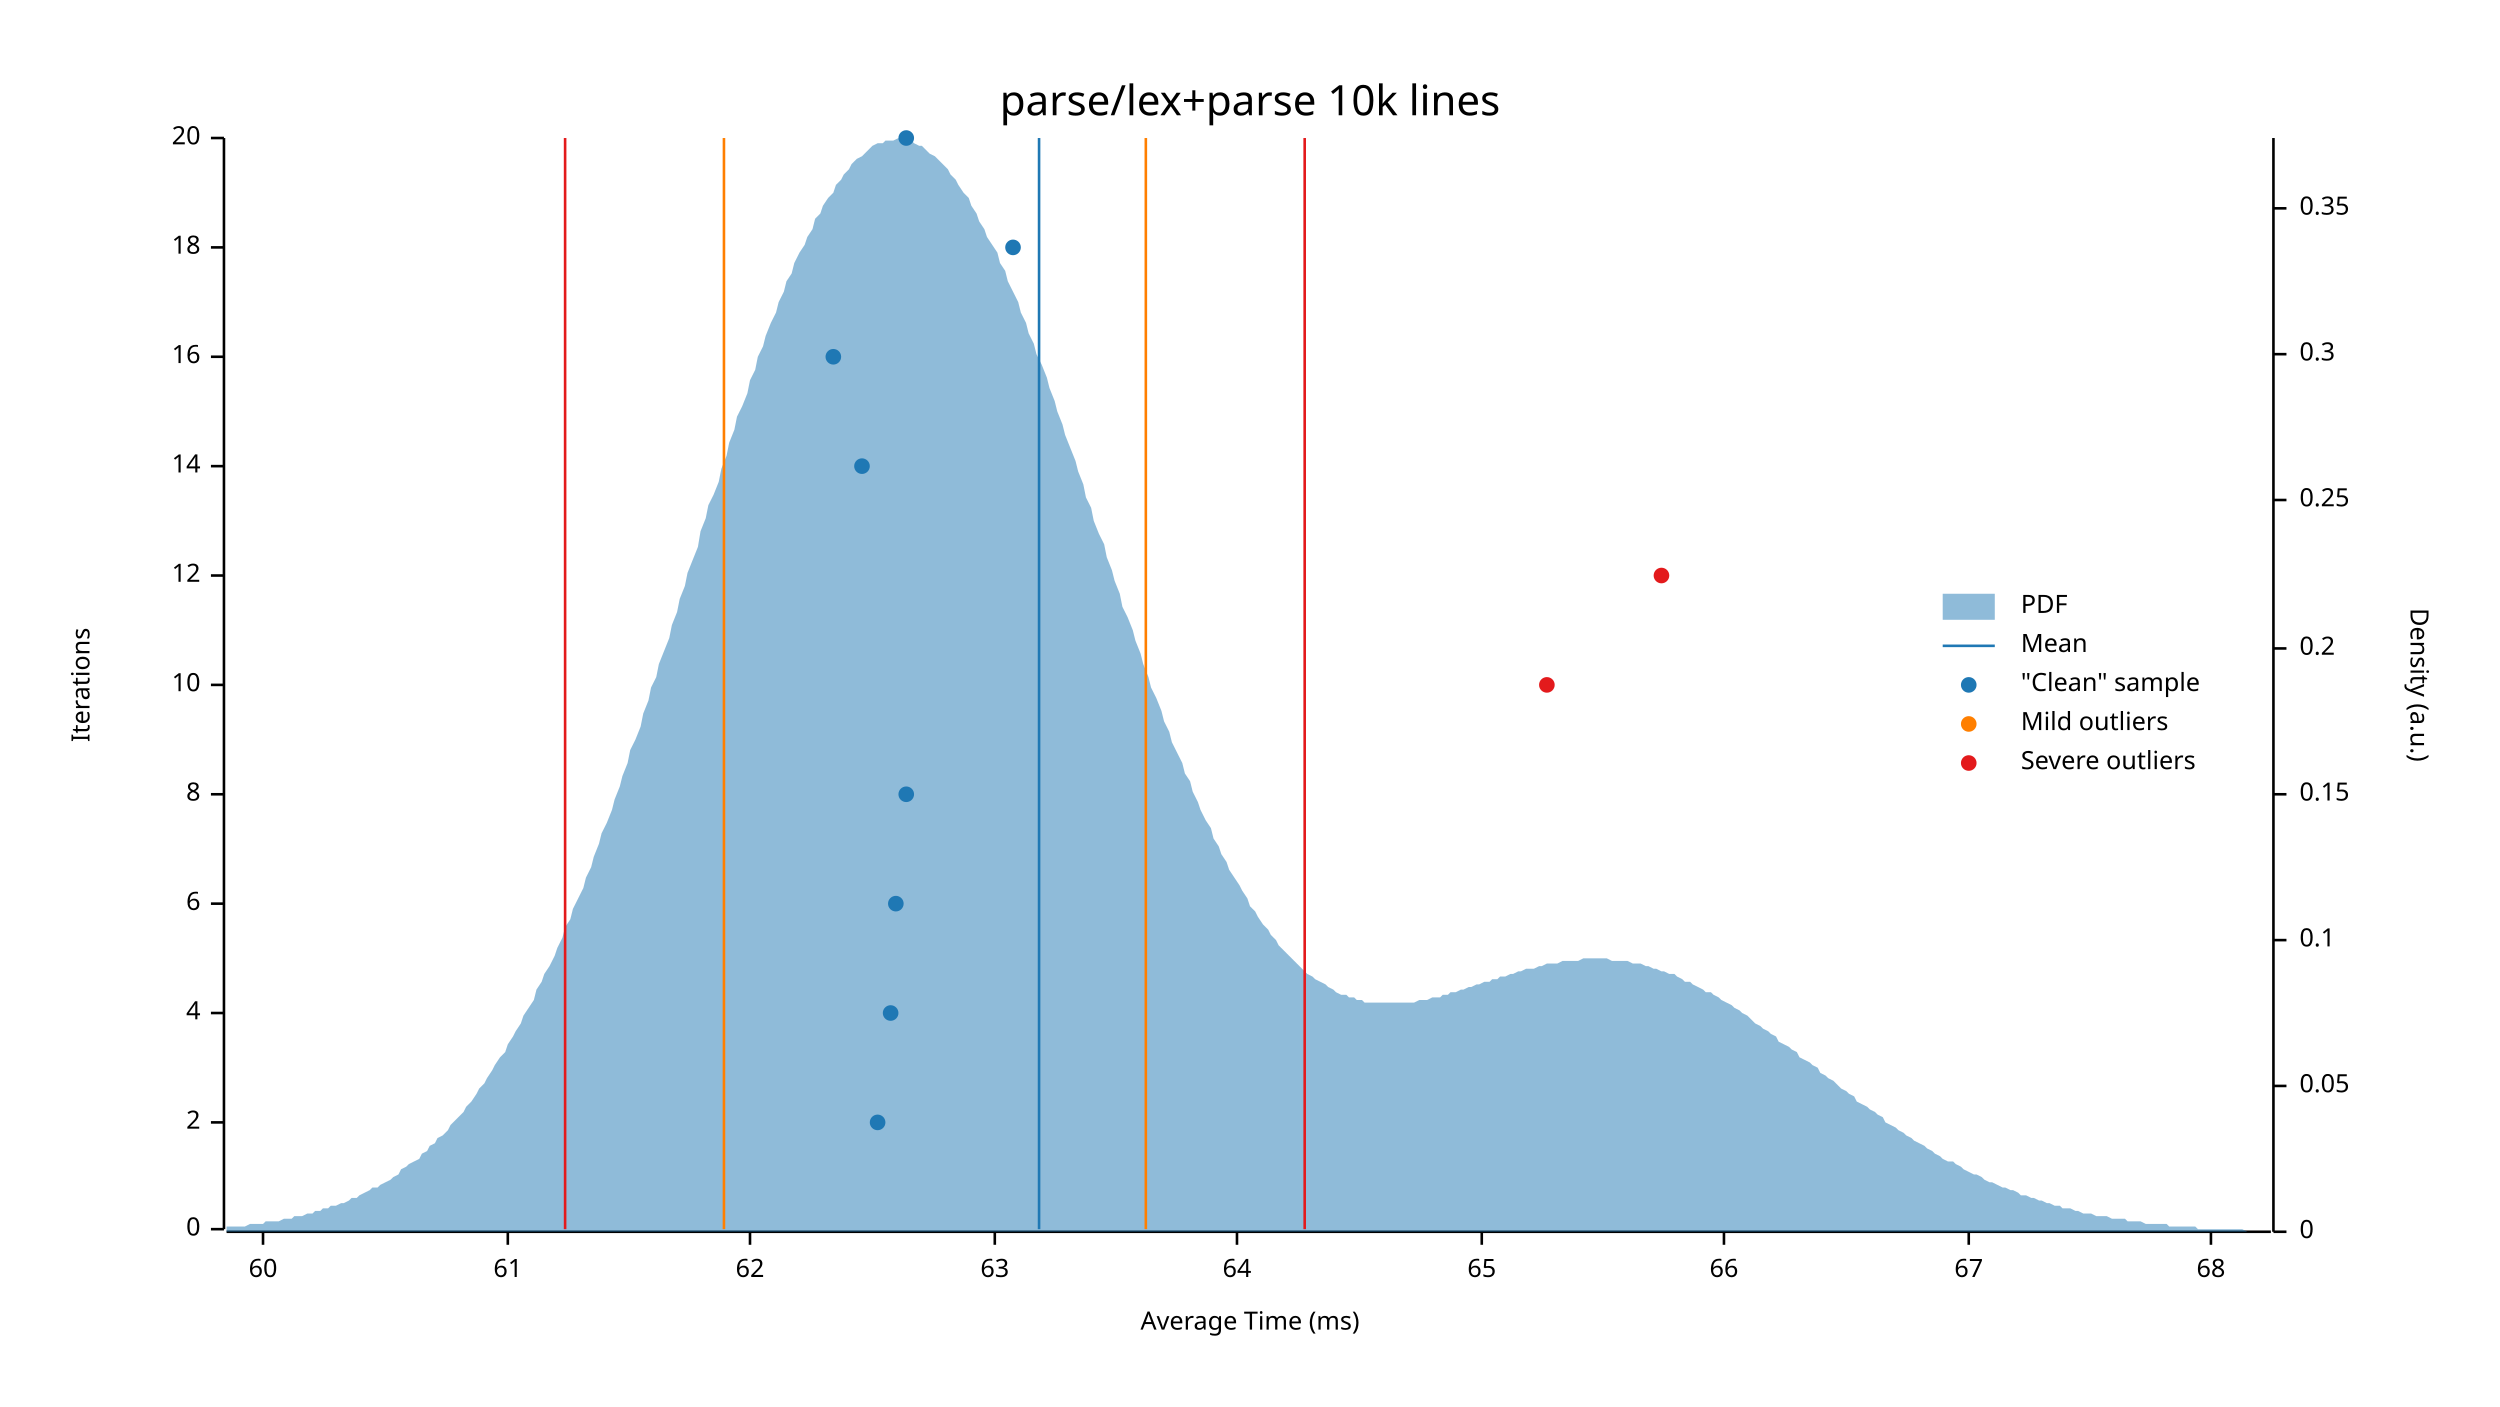
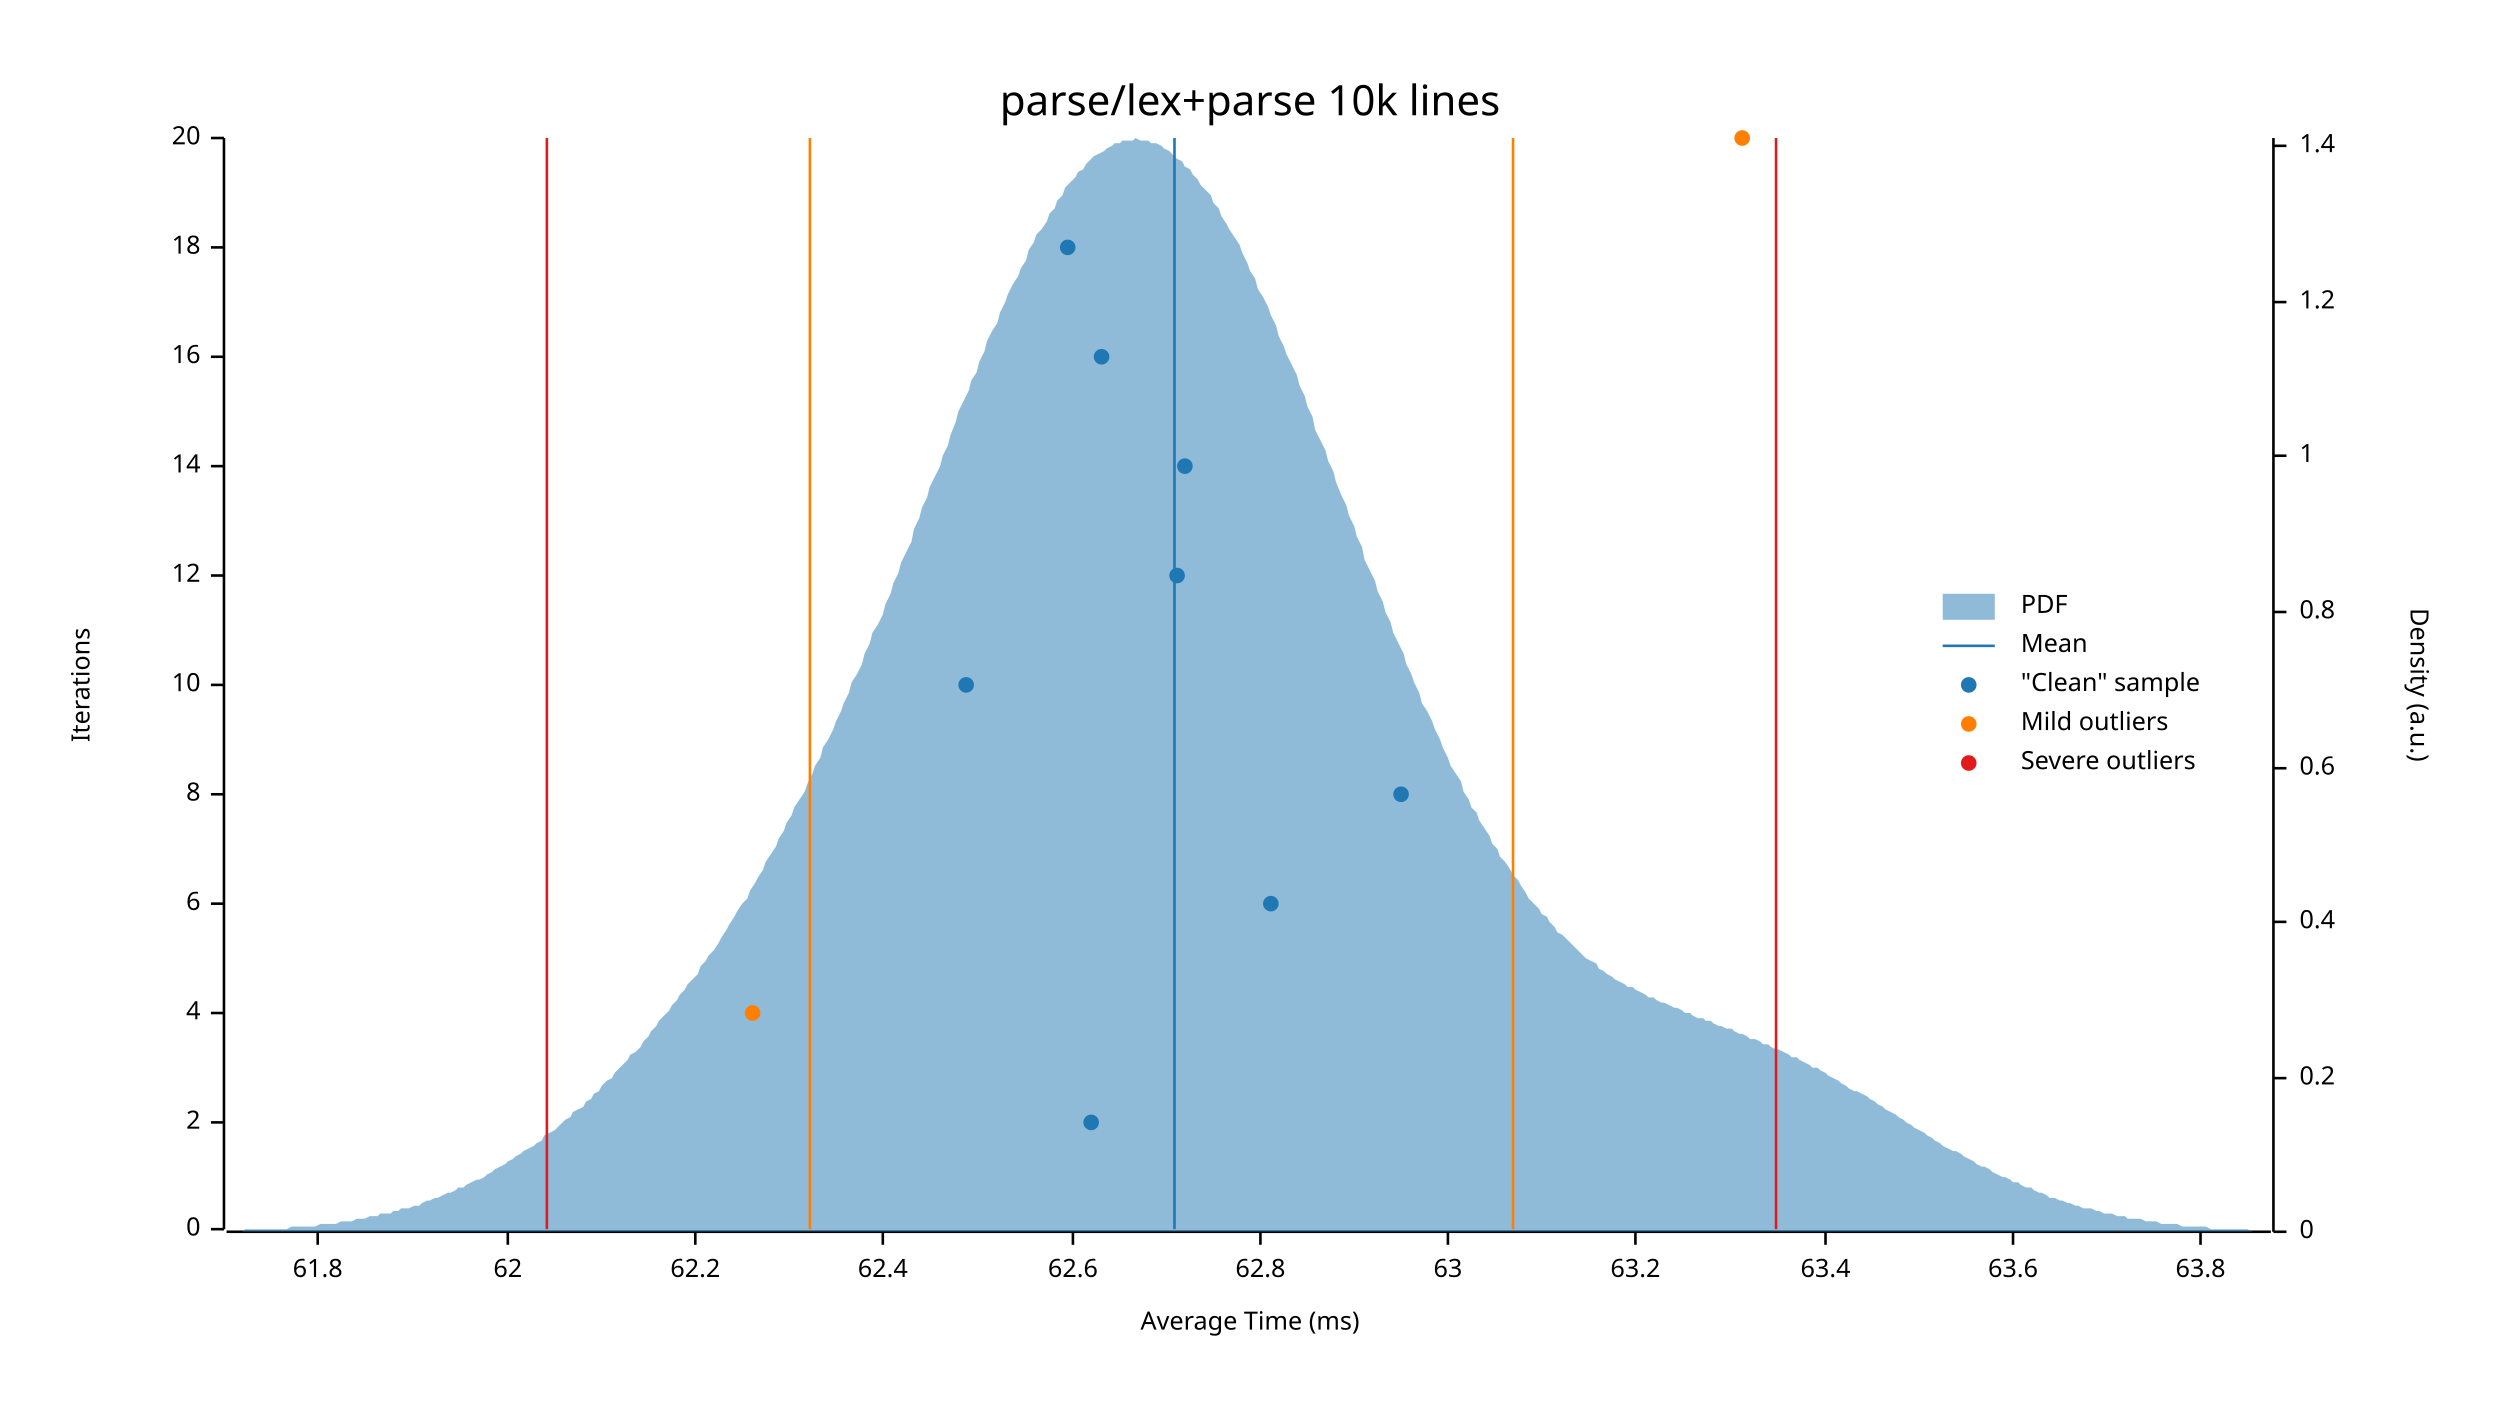
<svg xmlns="http://www.w3.org/2000/svg" width="960" height="540" viewBox="0 0 960 540">
  <text x="480" y="32" dy="0.76em" text-anchor="middle" font-family="sans-serif" font-size="16.129" opacity="1" fill="#000000">
parse/lex+parse 10k lines
</text>
  <text x="27" y="263" dy="0.76em" text-anchor="middle" font-family="sans-serif" font-size="9.677" opacity="1" fill="#000000" transform="rotate(270, 27, 263)">
Iterations
</text>
  <text x="480" y="513" dy="-0.5ex" text-anchor="middle" font-family="sans-serif" font-size="9.677" opacity="1" fill="#000000">
Average Time (ms)
</text>
  <polyline fill="none" opacity="1" stroke="#000000" stroke-width="1" points="86,53 86,472 " />
  <text x="77" y="472" dy="0.5ex" text-anchor="end" font-family="sans-serif" font-size="9.677" opacity="1" fill="#000000">
0
</text>
  <polyline fill="none" opacity="1" stroke="#000000" stroke-width="1" points="81,472 86,472 " />
  <text x="77" y="431" dy="0.5ex" text-anchor="end" font-family="sans-serif" font-size="9.677" opacity="1" fill="#000000">
2
</text>
  <polyline fill="none" opacity="1" stroke="#000000" stroke-width="1" points="81,431 86,431 " />
  <text x="77" y="389" dy="0.5ex" text-anchor="end" font-family="sans-serif" font-size="9.677" opacity="1" fill="#000000">
4
</text>
  <polyline fill="none" opacity="1" stroke="#000000" stroke-width="1" points="81,389 86,389 " />
  <text x="77" y="347" dy="0.5ex" text-anchor="end" font-family="sans-serif" font-size="9.677" opacity="1" fill="#000000">
6
</text>
  <polyline fill="none" opacity="1" stroke="#000000" stroke-width="1" points="81,347 86,347 " />
  <text x="77" y="305" dy="0.5ex" text-anchor="end" font-family="sans-serif" font-size="9.677" opacity="1" fill="#000000">
8
</text>
  <polyline fill="none" opacity="1" stroke="#000000" stroke-width="1" points="81,305 86,305 " />
  <text x="77" y="263" dy="0.5ex" text-anchor="end" font-family="sans-serif" font-size="9.677" opacity="1" fill="#000000">
10
</text>
  <polyline fill="none" opacity="1" stroke="#000000" stroke-width="1" points="81,263 86,263 " />
  <text x="77" y="221" dy="0.5ex" text-anchor="end" font-family="sans-serif" font-size="9.677" opacity="1" fill="#000000">
12
</text>
  <polyline fill="none" opacity="1" stroke="#000000" stroke-width="1" points="81,221 86,221 " />
  <text x="77" y="179" dy="0.5ex" text-anchor="end" font-family="sans-serif" font-size="9.677" opacity="1" fill="#000000">
14
</text>
  <polyline fill="none" opacity="1" stroke="#000000" stroke-width="1" points="81,179 86,179 " />
  <text x="77" y="137" dy="0.5ex" text-anchor="end" font-family="sans-serif" font-size="9.677" opacity="1" fill="#000000">
16
</text>
  <polyline fill="none" opacity="1" stroke="#000000" stroke-width="1" points="81,137 86,137 " />
  <text x="77" y="95" dy="0.5ex" text-anchor="end" font-family="sans-serif" font-size="9.677" opacity="1" fill="#000000">
18
</text>
  <polyline fill="none" opacity="1" stroke="#000000" stroke-width="1" points="81,95 86,95 " />
  <text x="77" y="53" dy="0.5ex" text-anchor="end" font-family="sans-serif" font-size="9.677" opacity="1" fill="#000000">
20
</text>
  <polyline fill="none" opacity="1" stroke="#000000" stroke-width="1" points="81,53 86,53 " />
  <polyline fill="none" opacity="1" stroke="#000000" stroke-width="1" points="87,473 872,473 " />
-   <text x="101" y="483" dy="0.76em" text-anchor="middle" font-family="sans-serif" font-size="9.677" opacity="1" fill="#000000">
- 60
+   <text x="122" y="483" dy="0.76em" text-anchor="middle" font-family="sans-serif" font-size="9.677" opacity="1" fill="#000000">
+ 61.8
</text>
-   <polyline fill="none" opacity="1" stroke="#000000" stroke-width="1" points="101,473 101,478 " />
+   <polyline fill="none" opacity="1" stroke="#000000" stroke-width="1" points="122,473 122,478 " />
  <text x="195" y="483" dy="0.76em" text-anchor="middle" font-family="sans-serif" font-size="9.677" opacity="1" fill="#000000">
- 61
+ 62
</text>
  <polyline fill="none" opacity="1" stroke="#000000" stroke-width="1" points="195,473 195,478 " />
-   <text x="288" y="483" dy="0.76em" text-anchor="middle" font-family="sans-serif" font-size="9.677" opacity="1" fill="#000000">
- 62
+   <text x="267" y="483" dy="0.76em" text-anchor="middle" font-family="sans-serif" font-size="9.677" opacity="1" fill="#000000">
+ 62.2
</text>
-   <polyline fill="none" opacity="1" stroke="#000000" stroke-width="1" points="288,473 288,478 " />
-   <text x="382" y="483" dy="0.76em" text-anchor="middle" font-family="sans-serif" font-size="9.677" opacity="1" fill="#000000">
+   <polyline fill="none" opacity="1" stroke="#000000" stroke-width="1" points="267,473 267,478 " />
+   <text x="339" y="483" dy="0.76em" text-anchor="middle" font-family="sans-serif" font-size="9.677" opacity="1" fill="#000000">
+ 62.4
+ </text>
+   <polyline fill="none" opacity="1" stroke="#000000" stroke-width="1" points="339,473 339,478 " />
+   <text x="412" y="483" dy="0.76em" text-anchor="middle" font-family="sans-serif" font-size="9.677" opacity="1" fill="#000000">
+ 62.6
+ </text>
+   <polyline fill="none" opacity="1" stroke="#000000" stroke-width="1" points="412,473 412,478 " />
+   <text x="484" y="483" dy="0.76em" text-anchor="middle" font-family="sans-serif" font-size="9.677" opacity="1" fill="#000000">
+ 62.8
+ </text>
+   <polyline fill="none" opacity="1" stroke="#000000" stroke-width="1" points="484,473 484,478 " />
+   <text x="556" y="483" dy="0.76em" text-anchor="middle" font-family="sans-serif" font-size="9.677" opacity="1" fill="#000000">
63
</text>
-   <polyline fill="none" opacity="1" stroke="#000000" stroke-width="1" points="382,473 382,478 " />
-   <text x="475" y="483" dy="0.76em" text-anchor="middle" font-family="sans-serif" font-size="9.677" opacity="1" fill="#000000">
- 64
+   <polyline fill="none" opacity="1" stroke="#000000" stroke-width="1" points="556,473 556,478 " />
+   <text x="628" y="483" dy="0.76em" text-anchor="middle" font-family="sans-serif" font-size="9.677" opacity="1" fill="#000000">
+ 63.2
</text>
-   <polyline fill="none" opacity="1" stroke="#000000" stroke-width="1" points="475,473 475,478 " />
-   <text x="569" y="483" dy="0.76em" text-anchor="middle" font-family="sans-serif" font-size="9.677" opacity="1" fill="#000000">
- 65
+   <polyline fill="none" opacity="1" stroke="#000000" stroke-width="1" points="628,473 628,478 " />
+   <text x="701" y="483" dy="0.76em" text-anchor="middle" font-family="sans-serif" font-size="9.677" opacity="1" fill="#000000">
+ 63.4
</text>
-   <polyline fill="none" opacity="1" stroke="#000000" stroke-width="1" points="569,473 569,478 " />
-   <text x="662" y="483" dy="0.76em" text-anchor="middle" font-family="sans-serif" font-size="9.677" opacity="1" fill="#000000">
- 66
+   <polyline fill="none" opacity="1" stroke="#000000" stroke-width="1" points="701,473 701,478 " />
+   <text x="773" y="483" dy="0.76em" text-anchor="middle" font-family="sans-serif" font-size="9.677" opacity="1" fill="#000000">
+ 63.6
</text>
-   <polyline fill="none" opacity="1" stroke="#000000" stroke-width="1" points="662,473 662,478 " />
-   <text x="756" y="483" dy="0.76em" text-anchor="middle" font-family="sans-serif" font-size="9.677" opacity="1" fill="#000000">
- 67
+   <polyline fill="none" opacity="1" stroke="#000000" stroke-width="1" points="773,473 773,478 " />
+   <text x="845" y="483" dy="0.76em" text-anchor="middle" font-family="sans-serif" font-size="9.677" opacity="1" fill="#000000">
+ 63.8
</text>
-   <polyline fill="none" opacity="1" stroke="#000000" stroke-width="1" points="756,473 756,478 " />
-   <text x="849" y="483" dy="0.76em" text-anchor="middle" font-family="sans-serif" font-size="9.677" opacity="1" fill="#000000">
- 68
- </text>
-   <polyline fill="none" opacity="1" stroke="#000000" stroke-width="1" points="849,473 849,478 " />
+   <polyline fill="none" opacity="1" stroke="#000000" stroke-width="1" points="845,473 845,478 " />
  <text x="933" y="263" dy="0.76em" text-anchor="middle" font-family="sans-serif" font-size="9.677" opacity="1" fill="#000000" transform="rotate(90, 933, 263)">
Density (a.u.)
</text>
  <polyline fill="none" opacity="1" stroke="#000000" stroke-width="1" points="873,53 873,473 " />
  <text x="883" y="473" dy="0.5ex" text-anchor="start" font-family="sans-serif" font-size="9.677" opacity="1" fill="#000000">
0
</text>
  <polyline fill="none" opacity="1" stroke="#000000" stroke-width="1" points="873,473 878,473 " />
-   <text x="883" y="417" dy="0.5ex" text-anchor="start" font-family="sans-serif" font-size="9.677" opacity="1" fill="#000000">
- 0.05
- </text>
-   <polyline fill="none" opacity="1" stroke="#000000" stroke-width="1" points="873,417 878,417 " />
-   <text x="883" y="361" dy="0.5ex" text-anchor="start" font-family="sans-serif" font-size="9.677" opacity="1" fill="#000000">
- 0.1
- </text>
-   <polyline fill="none" opacity="1" stroke="#000000" stroke-width="1" points="873,361 878,361 " />
-   <text x="883" y="305" dy="0.5ex" text-anchor="start" font-family="sans-serif" font-size="9.677" opacity="1" fill="#000000">
- 0.15
- </text>
-   <polyline fill="none" opacity="1" stroke="#000000" stroke-width="1" points="873,305 878,305 " />
-   <text x="883" y="249" dy="0.5ex" text-anchor="start" font-family="sans-serif" font-size="9.677" opacity="1" fill="#000000">
+   <text x="883" y="414" dy="0.5ex" text-anchor="start" font-family="sans-serif" font-size="9.677" opacity="1" fill="#000000">
0.2
</text>
-   <polyline fill="none" opacity="1" stroke="#000000" stroke-width="1" points="873,249 878,249 " />
-   <text x="883" y="192" dy="0.5ex" text-anchor="start" font-family="sans-serif" font-size="9.677" opacity="1" fill="#000000">
- 0.25
+   <polyline fill="none" opacity="1" stroke="#000000" stroke-width="1" points="873,414 878,414 " />
+   <text x="883" y="354" dy="0.5ex" text-anchor="start" font-family="sans-serif" font-size="9.677" opacity="1" fill="#000000">
+ 0.4
</text>
-   <polyline fill="none" opacity="1" stroke="#000000" stroke-width="1" points="873,192 878,192 " />
-   <text x="883" y="136" dy="0.5ex" text-anchor="start" font-family="sans-serif" font-size="9.677" opacity="1" fill="#000000">
- 0.3
+   <polyline fill="none" opacity="1" stroke="#000000" stroke-width="1" points="873,354 878,354 " />
+   <text x="883" y="295" dy="0.5ex" text-anchor="start" font-family="sans-serif" font-size="9.677" opacity="1" fill="#000000">
+ 0.6
</text>
-   <polyline fill="none" opacity="1" stroke="#000000" stroke-width="1" points="873,136 878,136 " />
-   <text x="883" y="80" dy="0.5ex" text-anchor="start" font-family="sans-serif" font-size="9.677" opacity="1" fill="#000000">
- 0.35
+   <polyline fill="none" opacity="1" stroke="#000000" stroke-width="1" points="873,295 878,295 " />
+   <text x="883" y="235" dy="0.5ex" text-anchor="start" font-family="sans-serif" font-size="9.677" opacity="1" fill="#000000">
+ 0.8
</text>
-   <polyline fill="none" opacity="1" stroke="#000000" stroke-width="1" points="873,80 878,80 " />
-   <polygon opacity="0.5" fill="#1F78B4" points="87,471 88,471 90,471 91,471 93,471 94,471 96,470 98,470 99,470 101,470 102,469 104,469 105,469 107,469 109,468 110,468 112,468 113,467 115,467 116,467 118,466 120,466 121,465 123,465 124,464 126,464 127,463 129,463 131,462 132,462 134,461 135,460 137,460 138,459 140,458 142,457 143,456 145,456 146,455 148,454 150,453 151,452 153,451 154,449 156,448 157,447 159,446 161,445 162,443 164,442 165,440 167,439 168,437 170,436 172,434 173,432 175,430 176,429 178,427 179,425 181,423 183,420 184,418 186,416 187,414 189,411 190,409 192,406 194,404 195,401 197,398 198,396 200,393 201,390 203,387 205,384 206,380 208,377 209,374 211,371 213,367 214,364 216,360 217,356 219,353 220,349 222,345 224,341 225,337 227,333 228,329 230,324 231,320 233,316 235,311 236,307 238,302 239,298 241,293 242,288 244,284 246,279 247,274 249,269 250,264 252,260 253,255 255,250 257,245 258,240 260,235 261,230 263,225 264,220 266,215 268,210 269,204 271,199 272,194 274,190 276,185 277,180 279,175 280,170 282,165 283,160 285,156 287,151 288,146 290,142 291,137 293,133 294,129 296,124 298,120 299,116 301,112 302,108 304,105 305,101 307,97 309,94 310,91 312,88 313,84 315,82 316,79 318,76 320,74 321,71 323,69 324,67 326,65 327,63 329,61 331,60 332,59 334,57 335,56 337,55 339,55 340,54 342,54 343,54 345,53 346,54 348,54 350,54 351,55 353,56 354,56 356,58 357,59 359,60 361,62 362,63 364,65 365,67 367,69 368,71 370,74 372,76 373,79 375,82 376,85 378,88 379,91 381,94 383,97 384,101 386,104 387,108 389,112 391,116 392,120 394,124 395,128 397,132 398,136 400,140 402,145 403,149 405,154 406,158 408,163 409,167 411,172 413,177 414,181 416,186 417,191 419,195 420,200 422,205 424,209 425,214 427,219 428,223 430,228 431,233 433,237 435,242 436,246 438,251 439,255 441,260 442,264 444,268 446,273 447,277 449,281 450,285 452,289 454,293 455,297 457,300 458,304 460,308 461,311 463,315 465,318 466,322 468,325 469,328 471,331 472,334 474,337 476,340 477,342 479,345 480,348 482,350 483,352 485,355 487,357 488,359 490,361 491,363 493,365 494,366 496,368 498,370 499,371 501,373 502,374 504,375 505,376 507,377 509,378 510,379 512,380 513,381 515,382 517,382 518,383 520,383 521,384 523,384 524,385 526,385 528,385 529,385 531,385 532,385 534,385 535,385 537,385 539,385 540,385 542,385 543,385 545,384 546,384 548,384 550,383 551,383 553,383 554,382 556,382 557,381 559,381 561,380 562,380 564,379 565,379 567,378 568,378 570,377 572,377 573,376 575,376 576,375 578,375 580,374 581,374 583,373 584,373 586,372 587,372 589,372 591,371 592,371 594,370 595,370 597,370 598,370 600,369 602,369 603,369 605,369 606,369 608,368 609,368 611,368 613,368 614,368 616,368 617,368 619,369 620,369 622,369 624,369 625,369 627,370 628,370 630,370 632,371 633,371 635,372 636,372 638,373 639,373 641,374 643,374 644,375 646,376 647,377 649,377 650,378 652,379 654,380 655,381 657,381 658,382 660,383 661,384 663,385 665,386 666,387 668,388 669,389 671,390 672,391 674,393 676,394 677,395 679,396 680,397 682,398 683,400 685,401 687,402 688,403 690,404 691,406 693,407 695,408 696,409 698,410 699,412 701,413 702,414 704,415 706,417 707,418 709,419 710,420 712,421 713,423 715,424 717,425 718,426 720,427 721,428 723,429 724,431 726,432 728,433 729,434 731,435 732,436 734,437 735,438 737,439 739,440 740,441 742,442 743,443 745,444 746,445 748,446 750,446 751,447 753,448 754,449 756,450 758,451 759,451 761,452 762,453 764,454 765,454 767,455 769,456 770,456 772,457 773,457 775,458 776,459 778,459 780,460 781,460 783,461 784,461 786,462 787,462 789,463 791,463 792,464 794,464 795,464 797,465 798,465 800,466 802,466 803,466 805,467 806,467 808,467 809,467 811,468 813,468 814,468 816,468 817,469 819,469 821,469 822,469 824,470 825,470 827,470 828,470 830,470 832,470 833,471 835,471 836,471 838,471 839,471 841,471 843,471 844,472 846,472 847,472 849,472 850,472 852,472 854,472 855,472 857,472 858,472 860,472 861,472 863,473 865,473 866,473 868,473 869,473 871,473 873,473 873,473 87,473 " />
-   <polyline fill="none" opacity="1" stroke="#1F78B4" stroke-width="1" points="399,472 399,53 " />
-   <polyline fill="none" opacity="1" stroke="#FF7F00" stroke-width="1" points="278,472 278,53 " />
-   <polyline fill="none" opacity="1" stroke="#FF7F00" stroke-width="1" points="440,472 440,53 " />
-   <polyline fill="none" opacity="1" stroke="#E31A1C" stroke-width="1" points="217,472 217,53 " />
-   <polyline fill="none" opacity="1" stroke="#E31A1C" stroke-width="1" points="501,472 501,53 " />
-   <circle cx="337" cy="431" r="3" opacity="1" fill="#1F78B4" stroke="none" stroke-width="1" />
-   <circle cx="342" cy="389" r="3" opacity="1" fill="#1F78B4" stroke="none" stroke-width="1" />
-   <circle cx="344" cy="347" r="3" opacity="1" fill="#1F78B4" stroke="none" stroke-width="1" />
-   <circle cx="348" cy="305" r="3" opacity="1" fill="#1F78B4" stroke="none" stroke-width="1" />
-   <circle cx="331" cy="179" r="3" opacity="1" fill="#1F78B4" stroke="none" stroke-width="1" />
-   <circle cx="320" cy="137" r="3" opacity="1" fill="#1F78B4" stroke="none" stroke-width="1" />
-   <circle cx="389" cy="95" r="3" opacity="1" fill="#1F78B4" stroke="none" stroke-width="1" />
-   <circle cx="348" cy="53" r="3" opacity="1" fill="#1F78B4" stroke="none" stroke-width="1" />
-   <circle cx="594" cy="263" r="3" opacity="1" fill="#E31A1C" stroke="none" stroke-width="1" />
-   <circle cx="638" cy="221" r="3" opacity="1" fill="#E31A1C" stroke="none" stroke-width="1" />
+   <polyline fill="none" opacity="1" stroke="#000000" stroke-width="1" points="873,235 878,235 " />
+   <text x="883" y="175" dy="0.5ex" text-anchor="start" font-family="sans-serif" font-size="9.677" opacity="1" fill="#000000">
+ 1
+ </text>
+   <polyline fill="none" opacity="1" stroke="#000000" stroke-width="1" points="873,175 878,175 " />
+   <text x="883" y="116" dy="0.5ex" text-anchor="start" font-family="sans-serif" font-size="9.677" opacity="1" fill="#000000">
+ 1.2
+ </text>
+   <polyline fill="none" opacity="1" stroke="#000000" stroke-width="1" points="873,116 878,116 " />
+   <text x="883" y="56" dy="0.5ex" text-anchor="start" font-family="sans-serif" font-size="9.677" opacity="1" fill="#000000">
+ 1.4
+ </text>
+   <polyline fill="none" opacity="1" stroke="#000000" stroke-width="1" points="873,56 878,56 " />
+   <polygon opacity="0.5" fill="#1F78B4" points="87,473 88,473 90,473 91,473 93,473 94,472 96,472 98,472 99,472 101,472 102,472 104,472 105,472 107,472 109,472 110,472 112,471 113,471 115,471 116,471 118,471 120,471 121,471 123,470 124,470 126,470 127,470 129,470 131,469 132,469 134,469 135,469 137,468 138,468 140,468 142,467 143,467 145,467 146,466 148,466 150,466 151,465 153,465 154,464 156,464 157,464 159,463 161,463 162,462 164,461 165,461 167,460 168,460 170,459 172,458 173,458 175,457 176,456 178,456 179,455 181,454 183,453 184,453 186,452 187,451 189,450 190,449 192,448 194,447 195,446 197,445 198,444 200,443 201,442 203,441 205,440 206,439 208,438 209,436 211,435 213,434 214,433 216,431 217,430 219,429 220,427 222,426 224,425 225,423 227,422 228,420 230,419 231,417 233,415 235,414 236,412 238,410 239,409 241,407 242,405 244,404 246,402 247,400 249,398 250,396 252,394 253,392 255,390 257,388 258,386 260,384 261,382 263,380 264,378 266,376 268,374 269,371 271,369 272,367 274,365 276,362 277,360 279,357 280,355 282,352 283,350 285,347 287,345 288,342 290,339 291,337 293,334 294,331 296,328 298,325 299,322 301,319 302,316 304,313 305,310 307,307 309,304 310,301 312,297 313,294 315,291 316,287 318,284 320,280 321,277 323,273 324,270 326,266 327,262 329,259 331,255 332,251 334,247 335,243 337,240 339,236 340,232 342,228 343,224 345,220 346,216 348,212 350,208 351,203 353,199 354,195 356,191 357,187 359,183 361,179 362,175 364,171 365,167 367,162 368,158 370,154 372,150 373,146 375,143 376,139 378,135 379,131 381,127 383,124 384,120 386,116 387,113 389,109 391,106 392,103 394,100 395,96 397,93 398,90 400,88 402,85 403,82 405,80 406,77 408,75 409,72 411,70 413,68 414,66 416,65 417,63 419,61 420,60 422,59 424,58 425,57 427,56 428,55 430,55 431,54 433,54 435,54 436,53 438,54 439,54 441,54 442,55 444,55 446,56 447,57 449,58 450,59 452,61 454,62 455,64 457,65 458,67 460,69 461,71 463,73 465,75 466,78 468,80 469,83 471,86 472,88 474,91 476,94 477,97 479,101 480,104 482,107 483,111 485,114 487,118 488,121 490,125 491,129 493,133 494,136 496,140 498,144 499,148 501,152 502,156 504,160 505,165 507,169 509,173 510,177 512,181 513,185 515,190 517,194 518,198 520,202 521,206 523,210 524,215 526,219 528,223 529,227 531,231 532,235 534,239 535,243 537,247 539,251 540,255 542,259 543,262 545,266 546,270 548,273 550,277 551,280 553,284 554,287 556,291 557,294 559,297 561,300 562,304 564,307 565,310 567,312 568,315 570,318 572,321 573,324 575,326 576,329 578,331 580,334 581,336 583,338 584,340 586,343 587,345 589,347 591,349 592,351 594,352 595,354 597,356 598,358 600,359 602,361 603,362 605,364 606,365 608,367 609,368 611,369 613,370 614,372 616,373 617,374 619,375 620,376 622,377 624,378 625,379 627,379 628,380 630,381 632,382 633,383 635,383 636,384 638,385 639,385 641,386 643,387 644,387 646,388 647,389 649,389 650,390 652,391 654,391 655,392 657,392 658,393 660,394 661,394 663,395 665,395 666,396 668,397 669,397 671,398 672,399 674,399 676,400 677,401 679,401 680,402 682,403 683,403 685,404 687,405 688,406 690,406 691,407 693,408 695,409 696,410 698,410 699,411 701,412 702,413 704,414 706,415 707,416 709,417 710,418 712,419 713,419 715,420 717,421 718,422 720,423 721,424 723,425 724,426 726,427 728,428 729,429 731,430 732,431 734,432 735,433 737,434 739,435 740,436 742,437 743,438 745,439 746,440 748,441 750,442 751,442 753,443 754,444 756,445 758,446 759,447 761,448 762,448 764,449 765,450 767,451 769,452 770,452 772,453 773,454 775,454 776,455 778,456 780,456 781,457 783,458 784,458 786,459 787,460 789,460 791,461 792,461 794,462 795,462 797,463 798,463 800,464 802,464 803,464 805,465 806,465 808,466 809,466 811,466 813,467 814,467 816,467 817,468 819,468 821,468 822,468 824,469 825,469 827,469 828,469 830,470 832,470 833,470 835,470 836,470 838,471 839,471 841,471 843,471 844,471 846,471 847,471 849,472 850,472 852,472 854,472 855,472 857,472 858,472 860,472 861,472 863,472 865,473 866,473 868,473 869,473 871,473 873,473 873,473 87,473 " />
+   <polyline fill="none" opacity="1" stroke="#1F78B4" stroke-width="1" points="451,472 451,53 " />
+   <polyline fill="none" opacity="1" stroke="#FF7F00" stroke-width="1" points="311,472 311,53 " />
+   <polyline fill="none" opacity="1" stroke="#FF7F00" stroke-width="1" points="581,472 581,53 " />
+   <polyline fill="none" opacity="1" stroke="#E31A1C" stroke-width="1" points="210,472 210,53 " />
+   <polyline fill="none" opacity="1" stroke="#E31A1C" stroke-width="1" points="682,472 682,53 " />
+   <circle cx="419" cy="431" r="3" opacity="1" fill="#1F78B4" stroke="none" stroke-width="1" />
+   <circle cx="488" cy="347" r="3" opacity="1" fill="#1F78B4" stroke="none" stroke-width="1" />
+   <circle cx="538" cy="305" r="3" opacity="1" fill="#1F78B4" stroke="none" stroke-width="1" />
+   <circle cx="371" cy="263" r="3" opacity="1" fill="#1F78B4" stroke="none" stroke-width="1" />
+   <circle cx="452" cy="221" r="3" opacity="1" fill="#1F78B4" stroke="none" stroke-width="1" />
+   <circle cx="455" cy="179" r="3" opacity="1" fill="#1F78B4" stroke="none" stroke-width="1" />
+   <circle cx="423" cy="137" r="3" opacity="1" fill="#1F78B4" stroke="none" stroke-width="1" />
+   <circle cx="410" cy="95" r="3" opacity="1" fill="#1F78B4" stroke="none" stroke-width="1" />
+   <circle cx="289" cy="389" r="3" opacity="1" fill="#FF7F00" stroke="none" stroke-width="1" />
+   <circle cx="669" cy="53" r="3" opacity="1" fill="#FF7F00" stroke="none" stroke-width="1" />
  <text x="776" y="228" dy="0.76em" text-anchor="start" font-family="sans-serif" font-size="9.677" opacity="1" fill="#000000">
PDF
</text>
  <text x="776" y="243" dy="0.76em" text-anchor="start" font-family="sans-serif" font-size="9.677" opacity="1" fill="#000000">
Mean
</text>
  <text x="776" y="258" dy="0.76em" text-anchor="start" font-family="sans-serif" font-size="9.677" opacity="1" fill="#000000">
"Clean" sample
</text>
  <text x="776" y="273" dy="0.76em" text-anchor="start" font-family="sans-serif" font-size="9.677" opacity="1" fill="#000000">
Mild outliers
</text>
  <text x="776" y="288" dy="0.76em" text-anchor="start" font-family="sans-serif" font-size="9.677" opacity="1" fill="#000000">
Severe outliers
</text>
  <rect x="746" y="228" width="20" height="10" opacity="0.5" fill="#1F78B4" stroke="none" />
  <polyline fill="none" opacity="1" stroke="#1F78B4" stroke-width="1" points="746,248 766,248 " />
  <circle cx="756" cy="263" r="3" opacity="1" fill="#1F78B4" stroke="none" stroke-width="1" />
  <circle cx="756" cy="278" r="3" opacity="1" fill="#FF7F00" stroke="none" stroke-width="1" />
  <circle cx="756" cy="293" r="3" opacity="1" fill="#E31A1C" stroke="none" stroke-width="1" />
</svg>
